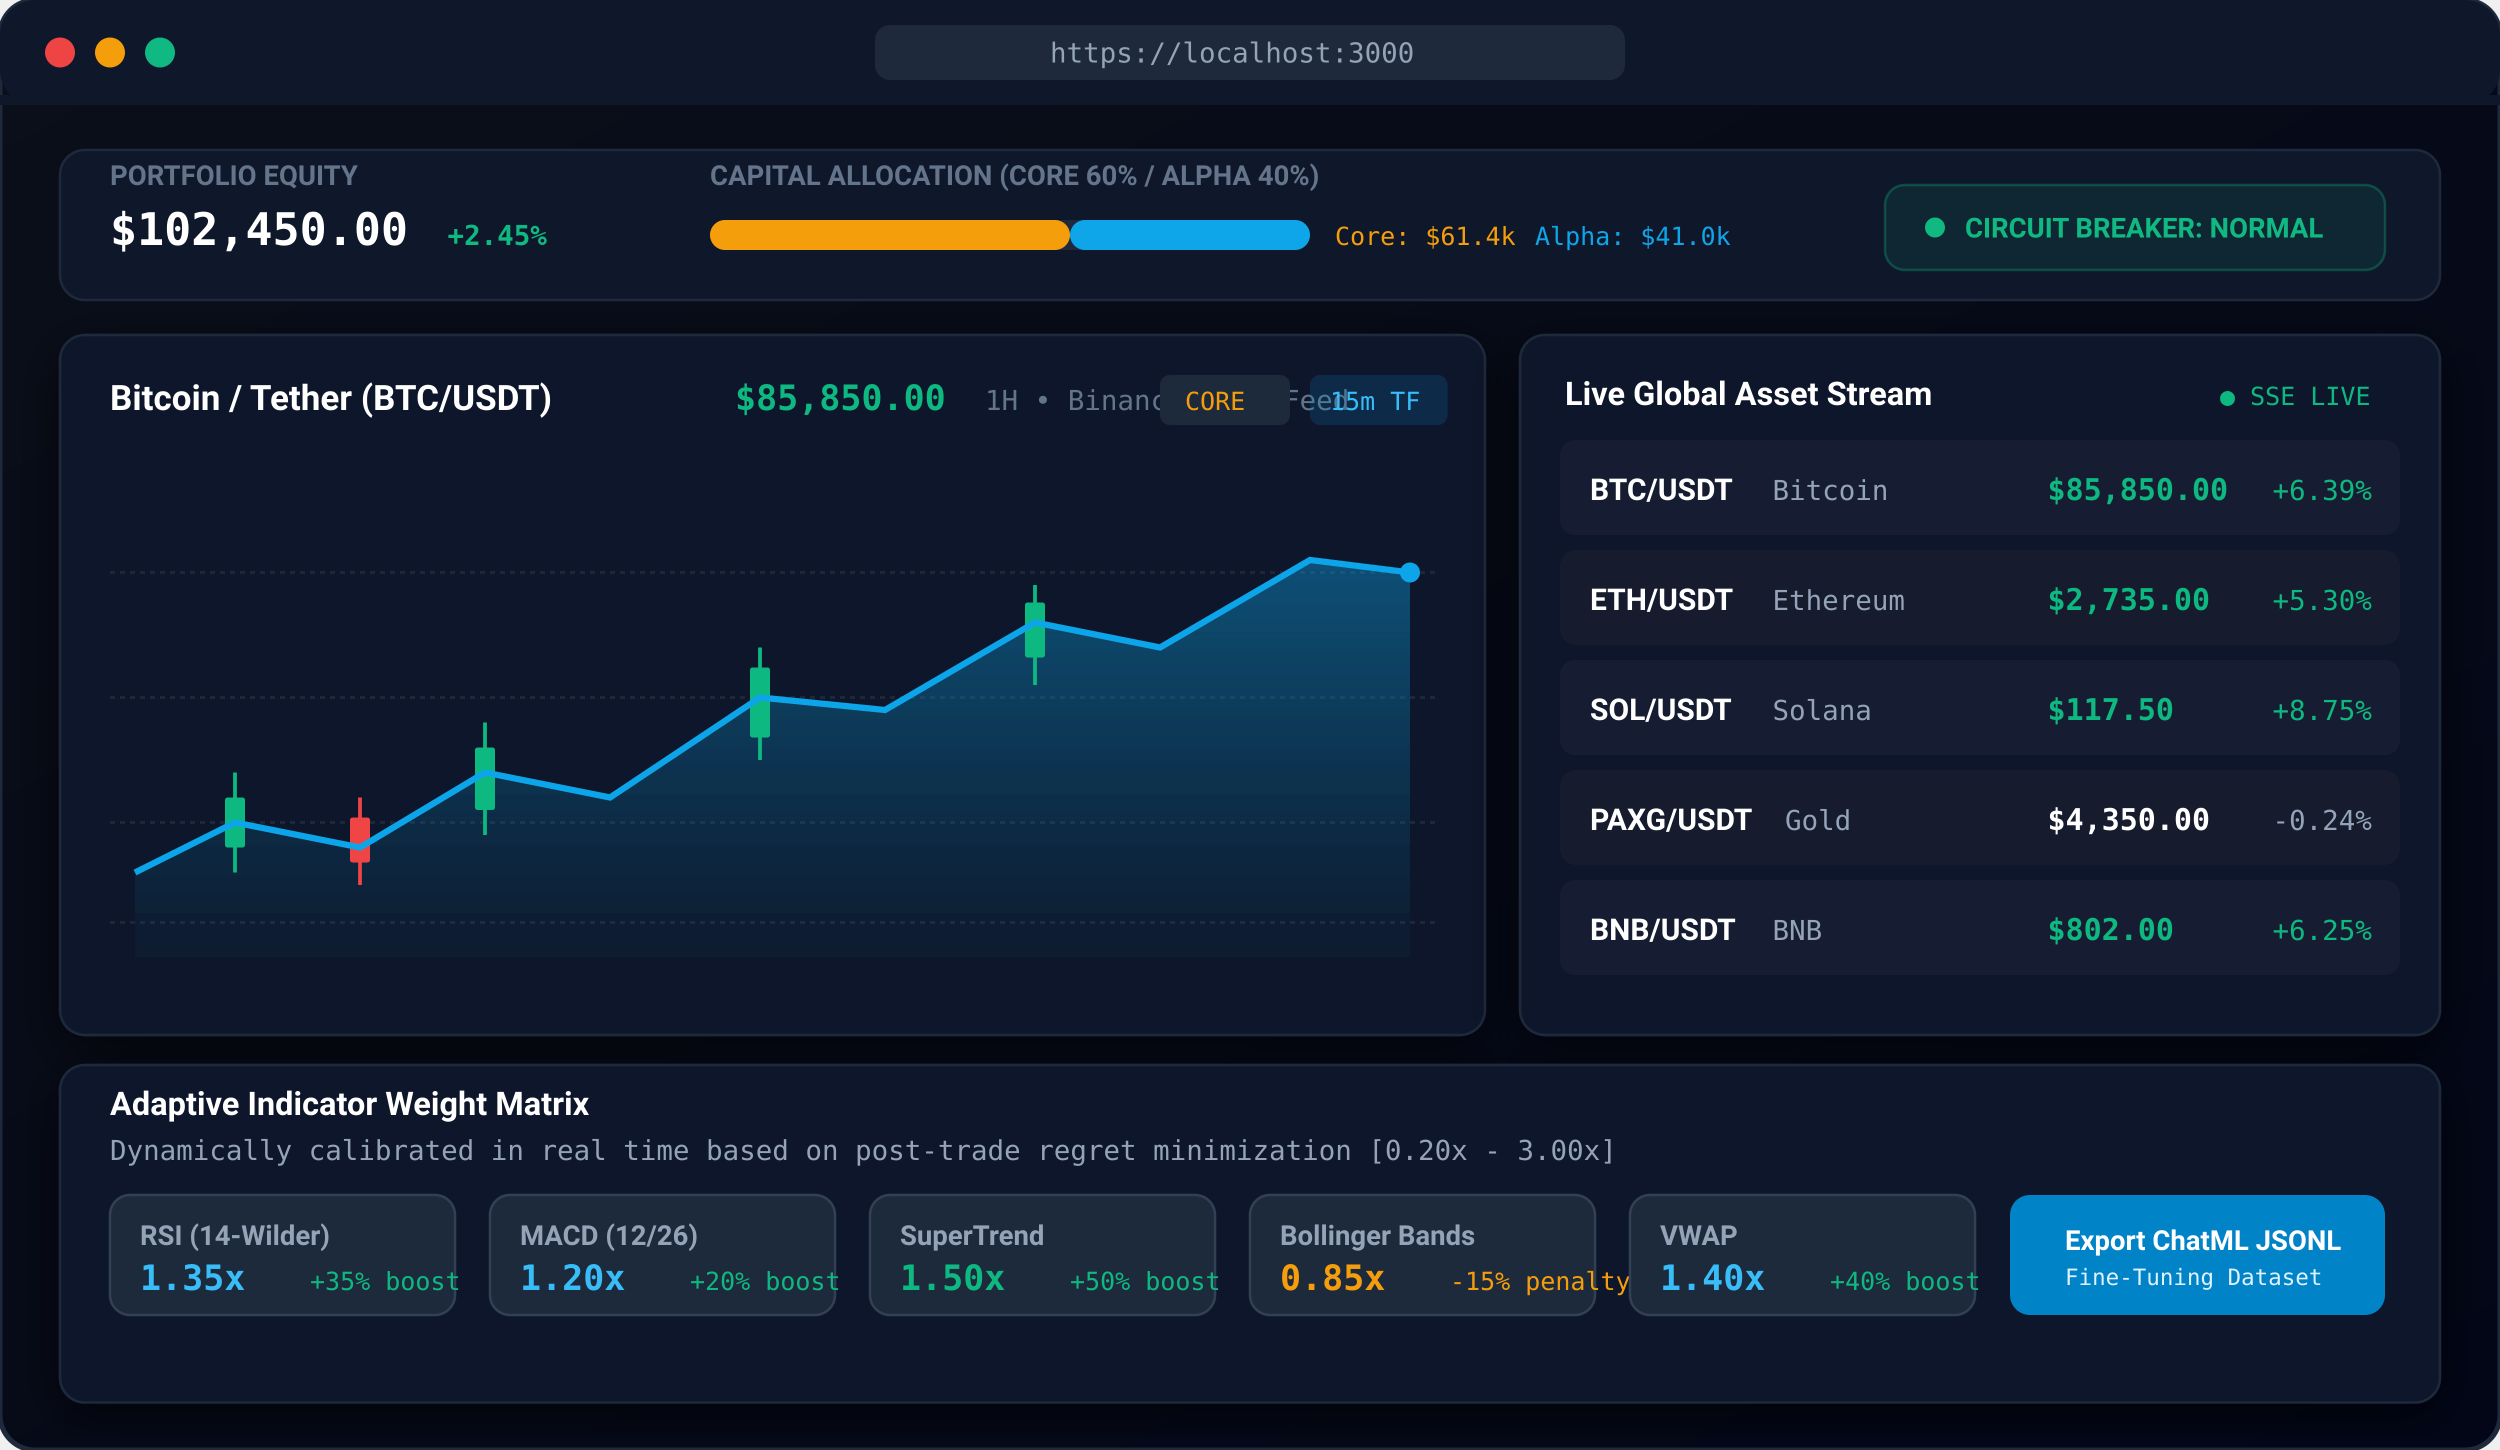
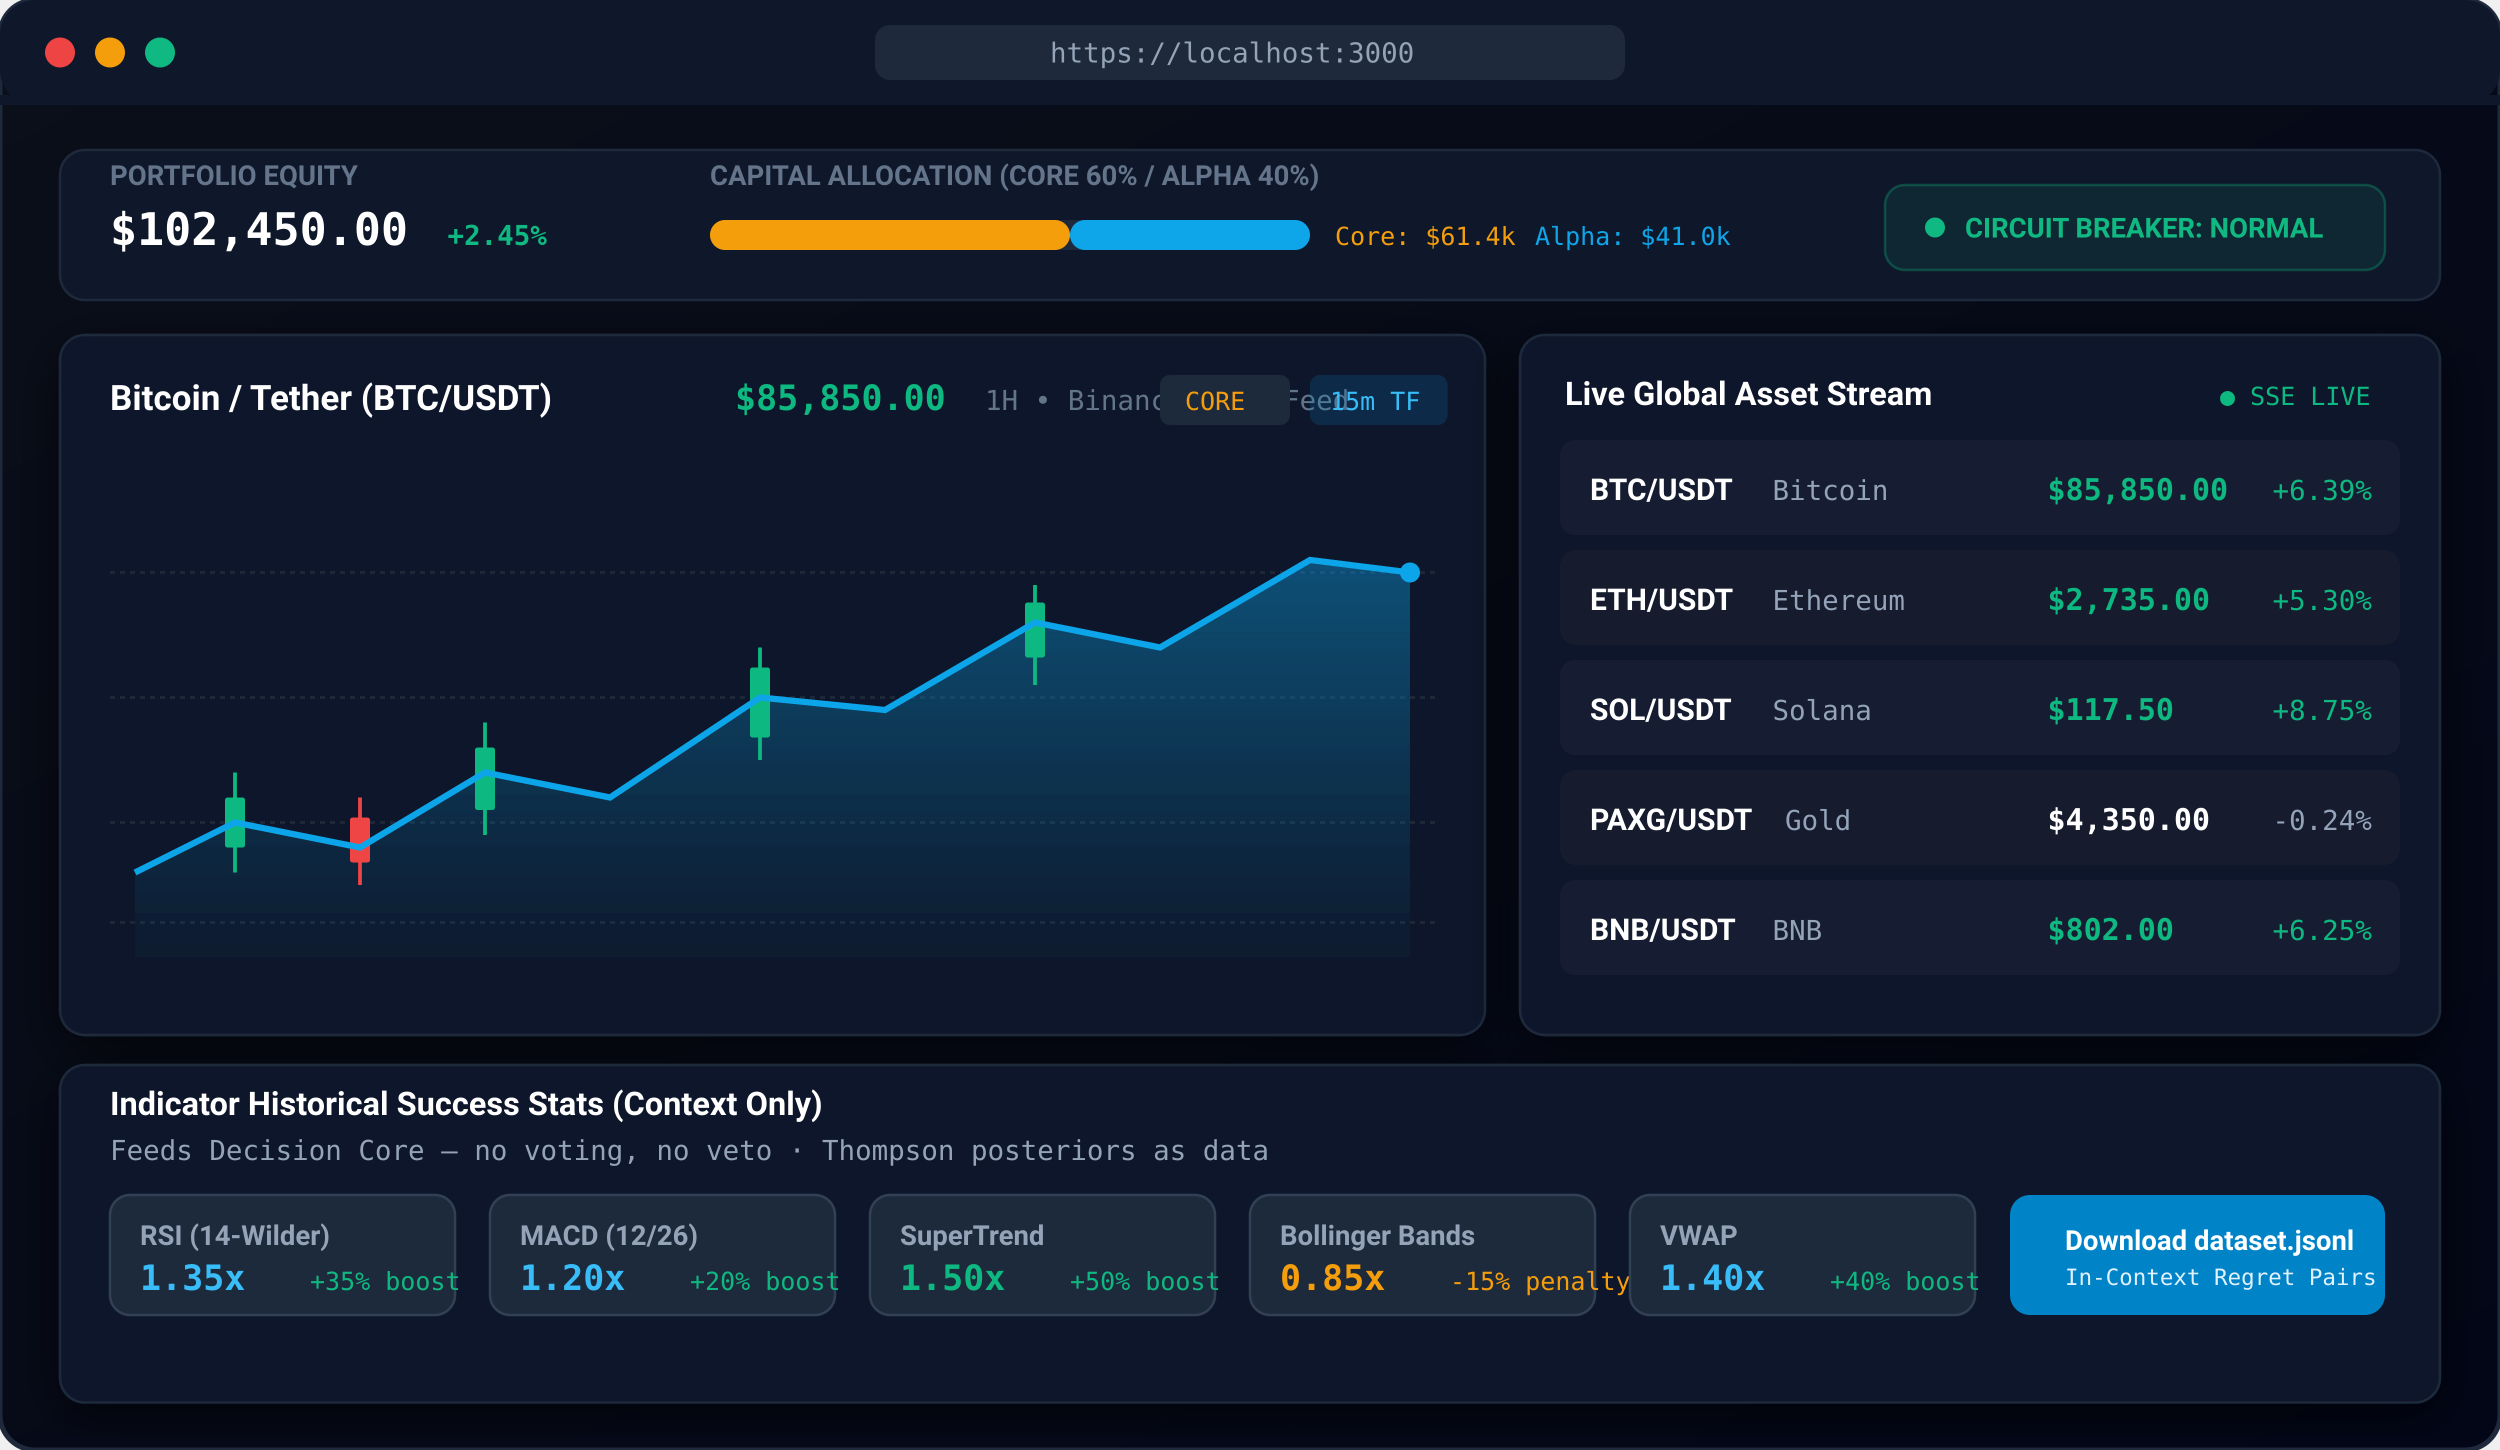
<svg xmlns="http://www.w3.org/2000/svg" viewBox="0 0 1000 580" width="100%" height="100%">
  <defs>
    <linearGradient id="bgGradPreview" x1="0%" y1="0%" x2="100%" y2="100%">
      <stop offset="0%" stop-color="#0b0f19" />
      <stop offset="100%" stop-color="#020617" />
    </linearGradient>
    <linearGradient id="chartLineGrad" x1="0%" y1="0%" x2="0%" y2="100%">
      <stop offset="0%" stop-color="#0ea5e9" stop-opacity="0.4" />
      <stop offset="100%" stop-color="#0ea5e9" stop-opacity="0.0" />
    </linearGradient>
    <filter id="shadowPreview" x="-10%" y="-10%" width="120%" height="120%">
      <feDropShadow dx="0" dy="6" stdDeviation="10" flood-color="#000000" flood-opacity="0.6" />
    </filter>
  </defs>
  <style>
    .font-sans { font-family: -apple-system, BlinkMacSystemFont, 'Segoe UI', Roboto, sans-serif; }
    .font-mono { font-family: ui-monospace, SFMono-Regular, Menlo, Monaco, Consolas, monospace; }
  </style>
  <rect width="1000" height="580" rx="14" fill="url(#bgGradPreview)" stroke="#1e293b" stroke-width="2" />
  <rect width="1000" height="42" rx="14" fill="#0f172a" />
  <rect y="38" width="1000" height="4" fill="#0f172a" />
  <circle cx="24" cy="21" r="6" fill="#ef4444" />
  <circle cx="44" cy="21" r="6" fill="#f59e0b" />
  <circle cx="64" cy="21" r="6" fill="#10b981" />
  <rect x="350" y="10" width="300" height="22" rx="6" fill="#1e293b" />
  <text class="font-mono" font-size="11" fill="#94a3b8" x="420" y="25">https://localhost:3000</text>
  <g transform="translate(24, 60)">
    <rect width="952" height="60" rx="10" fill="#0f172a" stroke="#1e293b" stroke-width="1" />
    <g transform="translate(20, 14)">
      <text class="font-sans" font-size="11" font-weight="600" fill="#64748b">PORTFOLIO EQUITY</text>
      <text class="font-mono" font-size="18" font-weight="700" fill="#ffffff" y="24">$102,450.00</text>
      <text class="font-mono" font-size="11" font-weight="600" fill="#10b981" x="135" y="24">+2.45%</text>
    </g>
    <g transform="translate(260, 14)">
      <text class="font-sans" font-size="11" font-weight="600" fill="#64748b">CAPITAL ALLOCATION (CORE 60% / ALPHA 40%)</text>
      <g transform="translate(0, 14)">
        <rect width="240" height="12" rx="6" fill="#1e293b" />
        <rect width="144" height="12" rx="6" fill="#f59e0b" />
        <rect x="144" width="96" height="12" rx="6" fill="#0ea5e9" />
      </g>
      <text class="font-mono" font-size="10" fill="#f59e0b" x="250" y="24">Core: $61.4k</text>
      <text class="font-mono" font-size="10" fill="#0ea5e9" x="330" y="24">Alpha: $41.0k</text>
    </g>
    <g transform="translate(730, 14)">
      <rect width="200" height="34" rx="8" fill="#10b981" fill-opacity="0.1" stroke="#10b981" stroke-opacity="0.3" stroke-width="1" />
      <circle cx="20" cy="17" r="4" fill="#10b981" />
      <text class="font-sans" font-size="11" font-weight="700" fill="#10b981" x="32" y="21">CIRCUIT BREAKER: NORMAL</text>
    </g>
  </g>
  <g transform="translate(24, 134)" filter="url(#shadowPreview)">
    <rect width="570" height="280" rx="10" fill="#0f172a" stroke="#1e293b" stroke-width="1" />
    <text class="font-sans" font-size="14" font-weight="700" fill="#ffffff" x="20" y="30">Bitcoin / Tether (BTC/USDT)</text>
    <text class="font-mono" font-size="14" font-weight="700" fill="#10b981" x="270" y="30">$85,850.00</text>
    <text class="font-mono" font-size="11" fill="#64748b" x="370" y="30">1H • Binance Live Feed</text>
    <rect x="440" y="16" width="52" height="20" rx="4" fill="#1e293b" />
    <text class="font-mono" font-size="10" fill="#f59e0b" x="450" y="30">CORE</text>
    <rect x="500" y="16" width="55" height="20" rx="4" fill="#0284c7" fill-opacity="0.2" />
    <text class="font-mono" font-size="10" fill="#38bdf8" x="508" y="30">15m TF</text>
    <g transform="translate(20, 55)">
      <line x1="0" y1="40" x2="530" y2="40" stroke="#1e293b" stroke-dasharray="2,2" />
      <line x1="0" y1="90" x2="530" y2="90" stroke="#1e293b" stroke-dasharray="2,2" />
      <line x1="0" y1="140" x2="530" y2="140" stroke="#1e293b" stroke-dasharray="2,2" />
      <line x1="0" y1="180" x2="530" y2="180" stroke="#1e293b" stroke-dasharray="2,2" />
      <path d="M 10 160 L 50 140 L 100 150 L 150 120 L 200 130 L 260 90 L 310 95 L 370 60 L 420 70 L 480 35 L 520 40 L 520 200 L 10 200 Z" fill="url(#chartLineGrad)" />
      <line x1="50" y1="120" x2="50" y2="160" stroke="#10b981" stroke-width="1.5" />
      <rect x="46" y="130" width="8" height="20" fill="#10b981" rx="1" />
      <line x1="100" y1="130" x2="100" y2="165" stroke="#ef4444" stroke-width="1.5" />
      <rect x="96" y="138" width="8" height="18" fill="#ef4444" rx="1" />
      <line x1="150" y1="100" x2="150" y2="145" stroke="#10b981" stroke-width="1.5" />
      <rect x="146" y="110" width="8" height="25" fill="#10b981" rx="1" />
      <line x1="260" y1="70" x2="260" y2="115" stroke="#10b981" stroke-width="1.5" />
      <rect x="256" y="78" width="8" height="28" fill="#10b981" rx="1" />
      <line x1="370" y1="45" x2="370" y2="85" stroke="#10b981" stroke-width="1.5" />
      <rect x="366" y="52" width="8" height="22" fill="#10b981" rx="1" />
      <path d="M 10 160 L 50 140 L 100 150 L 150 120 L 200 130 L 260 90 L 310 95 L 370 60 L 420 70 L 480 35 L 520 40" fill="none" stroke="#0ea5e9" stroke-width="2.5" />
      <circle cx="520" cy="40" r="4" fill="#0ea5e9" />
    </g>
  </g>
  <g transform="translate(608, 134)" filter="url(#shadowPreview)">
    <rect width="368" height="280" rx="10" fill="#0f172a" stroke="#1e293b" stroke-width="1" />
    <text class="font-sans" font-size="13" font-weight="700" fill="#ffffff" x="18" y="28">Live Global Asset Stream</text>
    <text class="font-mono" font-size="10" fill="#10b981" x="280" y="28">● SSE LIVE</text>
    <g transform="translate(16, 42)">
      <rect width="336" height="38" rx="6" fill="#1e293b" fill-opacity="0.4" />
      <text class="font-sans" font-size="12" font-weight="700" fill="#ffffff" x="12" y="24">BTC/USDT</text>
      <text class="font-mono" font-size="11" fill="#94a3b8" x="85" y="24">Bitcoin</text>
      <text class="font-mono" font-size="12" font-weight="700" fill="#10b981" x="195" y="24">$85,850.00</text>
      <text class="font-mono" font-size="11" fill="#10b981" x="285" y="24">+6.39%</text>
      <g transform="translate(0, 44)">
        <rect width="336" height="38" rx="6" fill="#1e293b" fill-opacity="0.2" />
        <text class="font-sans" font-size="12" font-weight="700" fill="#ffffff" x="12" y="24">ETH/USDT</text>
        <text class="font-mono" font-size="11" fill="#94a3b8" x="85" y="24">Ethereum</text>
        <text class="font-mono" font-size="12" font-weight="700" fill="#10b981" x="195" y="24">$2,735.00</text>
        <text class="font-mono" font-size="11" fill="#10b981" x="285" y="24">+5.30%</text>
      </g>
      <g transform="translate(0, 88)">
        <rect width="336" height="38" rx="6" fill="#1e293b" fill-opacity="0.4" />
        <text class="font-sans" font-size="12" font-weight="700" fill="#ffffff" x="12" y="24">SOL/USDT</text>
        <text class="font-mono" font-size="11" fill="#94a3b8" x="85" y="24">Solana</text>
        <text class="font-mono" font-size="12" font-weight="700" fill="#10b981" x="195" y="24">$117.50</text>
        <text class="font-mono" font-size="11" fill="#10b981" x="285" y="24">+8.75%</text>
      </g>
      <g transform="translate(0, 132)">
        <rect width="336" height="38" rx="6" fill="#1e293b" fill-opacity="0.2" />
        <text class="font-sans" font-size="12" font-weight="700" fill="#ffffff" x="12" y="24">PAXG/USDT</text>
        <text class="font-mono" font-size="11" fill="#94a3b8" x="90" y="24">Gold</text>
        <text class="font-mono" font-size="12" font-weight="700" fill="#ffffff" x="195" y="24">$4,350.00</text>
        <text class="font-mono" font-size="11" fill="#94a3b8" x="285" y="24">-0.24%</text>
      </g>
      <g transform="translate(0, 176)">
        <rect width="336" height="38" rx="6" fill="#1e293b" fill-opacity="0.4" />
        <text class="font-sans" font-size="12" font-weight="700" fill="#ffffff" x="12" y="24">BNB/USDT</text>
        <text class="font-mono" font-size="11" fill="#94a3b8" x="85" y="24">BNB</text>
        <text class="font-mono" font-size="12" font-weight="700" fill="#10b981" x="195" y="24">$802.00</text>
        <text class="font-mono" font-size="11" fill="#10b981" x="285" y="24">+6.25%</text>
      </g>
    </g>
  </g>
  <g transform="translate(24, 426)" filter="url(#shadowPreview)">
    <rect width="952" height="135" rx="10" fill="#0f172a" stroke="#1e293b" stroke-width="1" />
    <g transform="translate(20, 20)">
-       <text class="font-sans" font-size="13" font-weight="700" fill="#ffffff">Adaptive Indicator Weight Matrix</text>
-       <text class="font-mono" font-size="11" fill="#94a3b8" y="18">Dynamically calibrated in real time based on post-trade regret minimization [0.20x - 3.00x]</text>
+       <text class="font-sans" font-size="13" font-weight="700" fill="#ffffff">Indicator Historical Success Stats (Context Only)</text>
+       <text class="font-mono" font-size="11" fill="#94a3b8" y="18">Feeds Decision Core — no voting, no veto · Thompson posteriors as data</text>
      <g transform="translate(0, 32)">
        <rect width="138" height="48" rx="8" fill="#1e293b" stroke="#334155" stroke-width="1" />
        <text class="font-sans" font-size="11" font-weight="600" fill="#94a3b8" x="12" y="20">RSI (14-Wilder)</text>
        <text class="font-mono" font-size="14" font-weight="700" fill="#38bdf8" x="12" y="38">1.35x</text>
        <text class="font-mono" font-size="10" fill="#10b981" x="80" y="38">+35% boost</text>
        <g transform="translate(152, 0)">
          <rect width="138" height="48" rx="8" fill="#1e293b" stroke="#334155" stroke-width="1" />
          <text class="font-sans" font-size="11" font-weight="600" fill="#94a3b8" x="12" y="20">MACD (12/26)</text>
          <text class="font-mono" font-size="14" font-weight="700" fill="#38bdf8" x="12" y="38">1.20x</text>
          <text class="font-mono" font-size="10" fill="#10b981" x="80" y="38">+20% boost</text>
        </g>
        <g transform="translate(304, 0)">
          <rect width="138" height="48" rx="8" fill="#1e293b" stroke="#334155" stroke-width="1" />
          <text class="font-sans" font-size="11" font-weight="600" fill="#94a3b8" x="12" y="20">SuperTrend</text>
          <text class="font-mono" font-size="14" font-weight="700" fill="#10b981" x="12" y="38">1.50x</text>
          <text class="font-mono" font-size="10" fill="#10b981" x="80" y="38">+50% boost</text>
        </g>
        <g transform="translate(456, 0)">
          <rect width="138" height="48" rx="8" fill="#1e293b" stroke="#334155" stroke-width="1" />
          <text class="font-sans" font-size="11" font-weight="600" fill="#94a3b8" x="12" y="20">Bollinger Bands</text>
          <text class="font-mono" font-size="14" font-weight="700" fill="#f59e0b" x="12" y="38">0.85x</text>
          <text class="font-mono" font-size="10" fill="#f59e0b" x="80" y="38">-15% penalty</text>
        </g>
        <g transform="translate(608, 0)">
          <rect width="138" height="48" rx="8" fill="#1e293b" stroke="#334155" stroke-width="1" />
          <text class="font-sans" font-size="11" font-weight="600" fill="#94a3b8" x="12" y="20">VWAP</text>
          <text class="font-mono" font-size="14" font-weight="700" fill="#38bdf8" x="12" y="38">1.40x</text>
          <text class="font-mono" font-size="10" fill="#10b981" x="80" y="38">+40% boost</text>
        </g>
        <g transform="translate(760, 0)">
          <rect width="150" height="48" rx="8" fill="#0284c7" />
-           <text class="font-sans" font-size="11" font-weight="700" fill="#ffffff" x="22" y="22">Export ChatML JSONL</text>
-           <text class="font-mono" font-size="9" fill="#e0f2fe" x="22" y="36">Fine-Tuning Dataset</text>
+           <text class="font-sans" font-size="11" font-weight="700" fill="#ffffff" x="22" y="22">Download dataset.jsonl</text>
+           <text class="font-mono" font-size="9" fill="#e0f2fe" x="22" y="36">In-Context Regret Pairs</text>
        </g>
      </g>
    </g>
  </g>
</svg>
